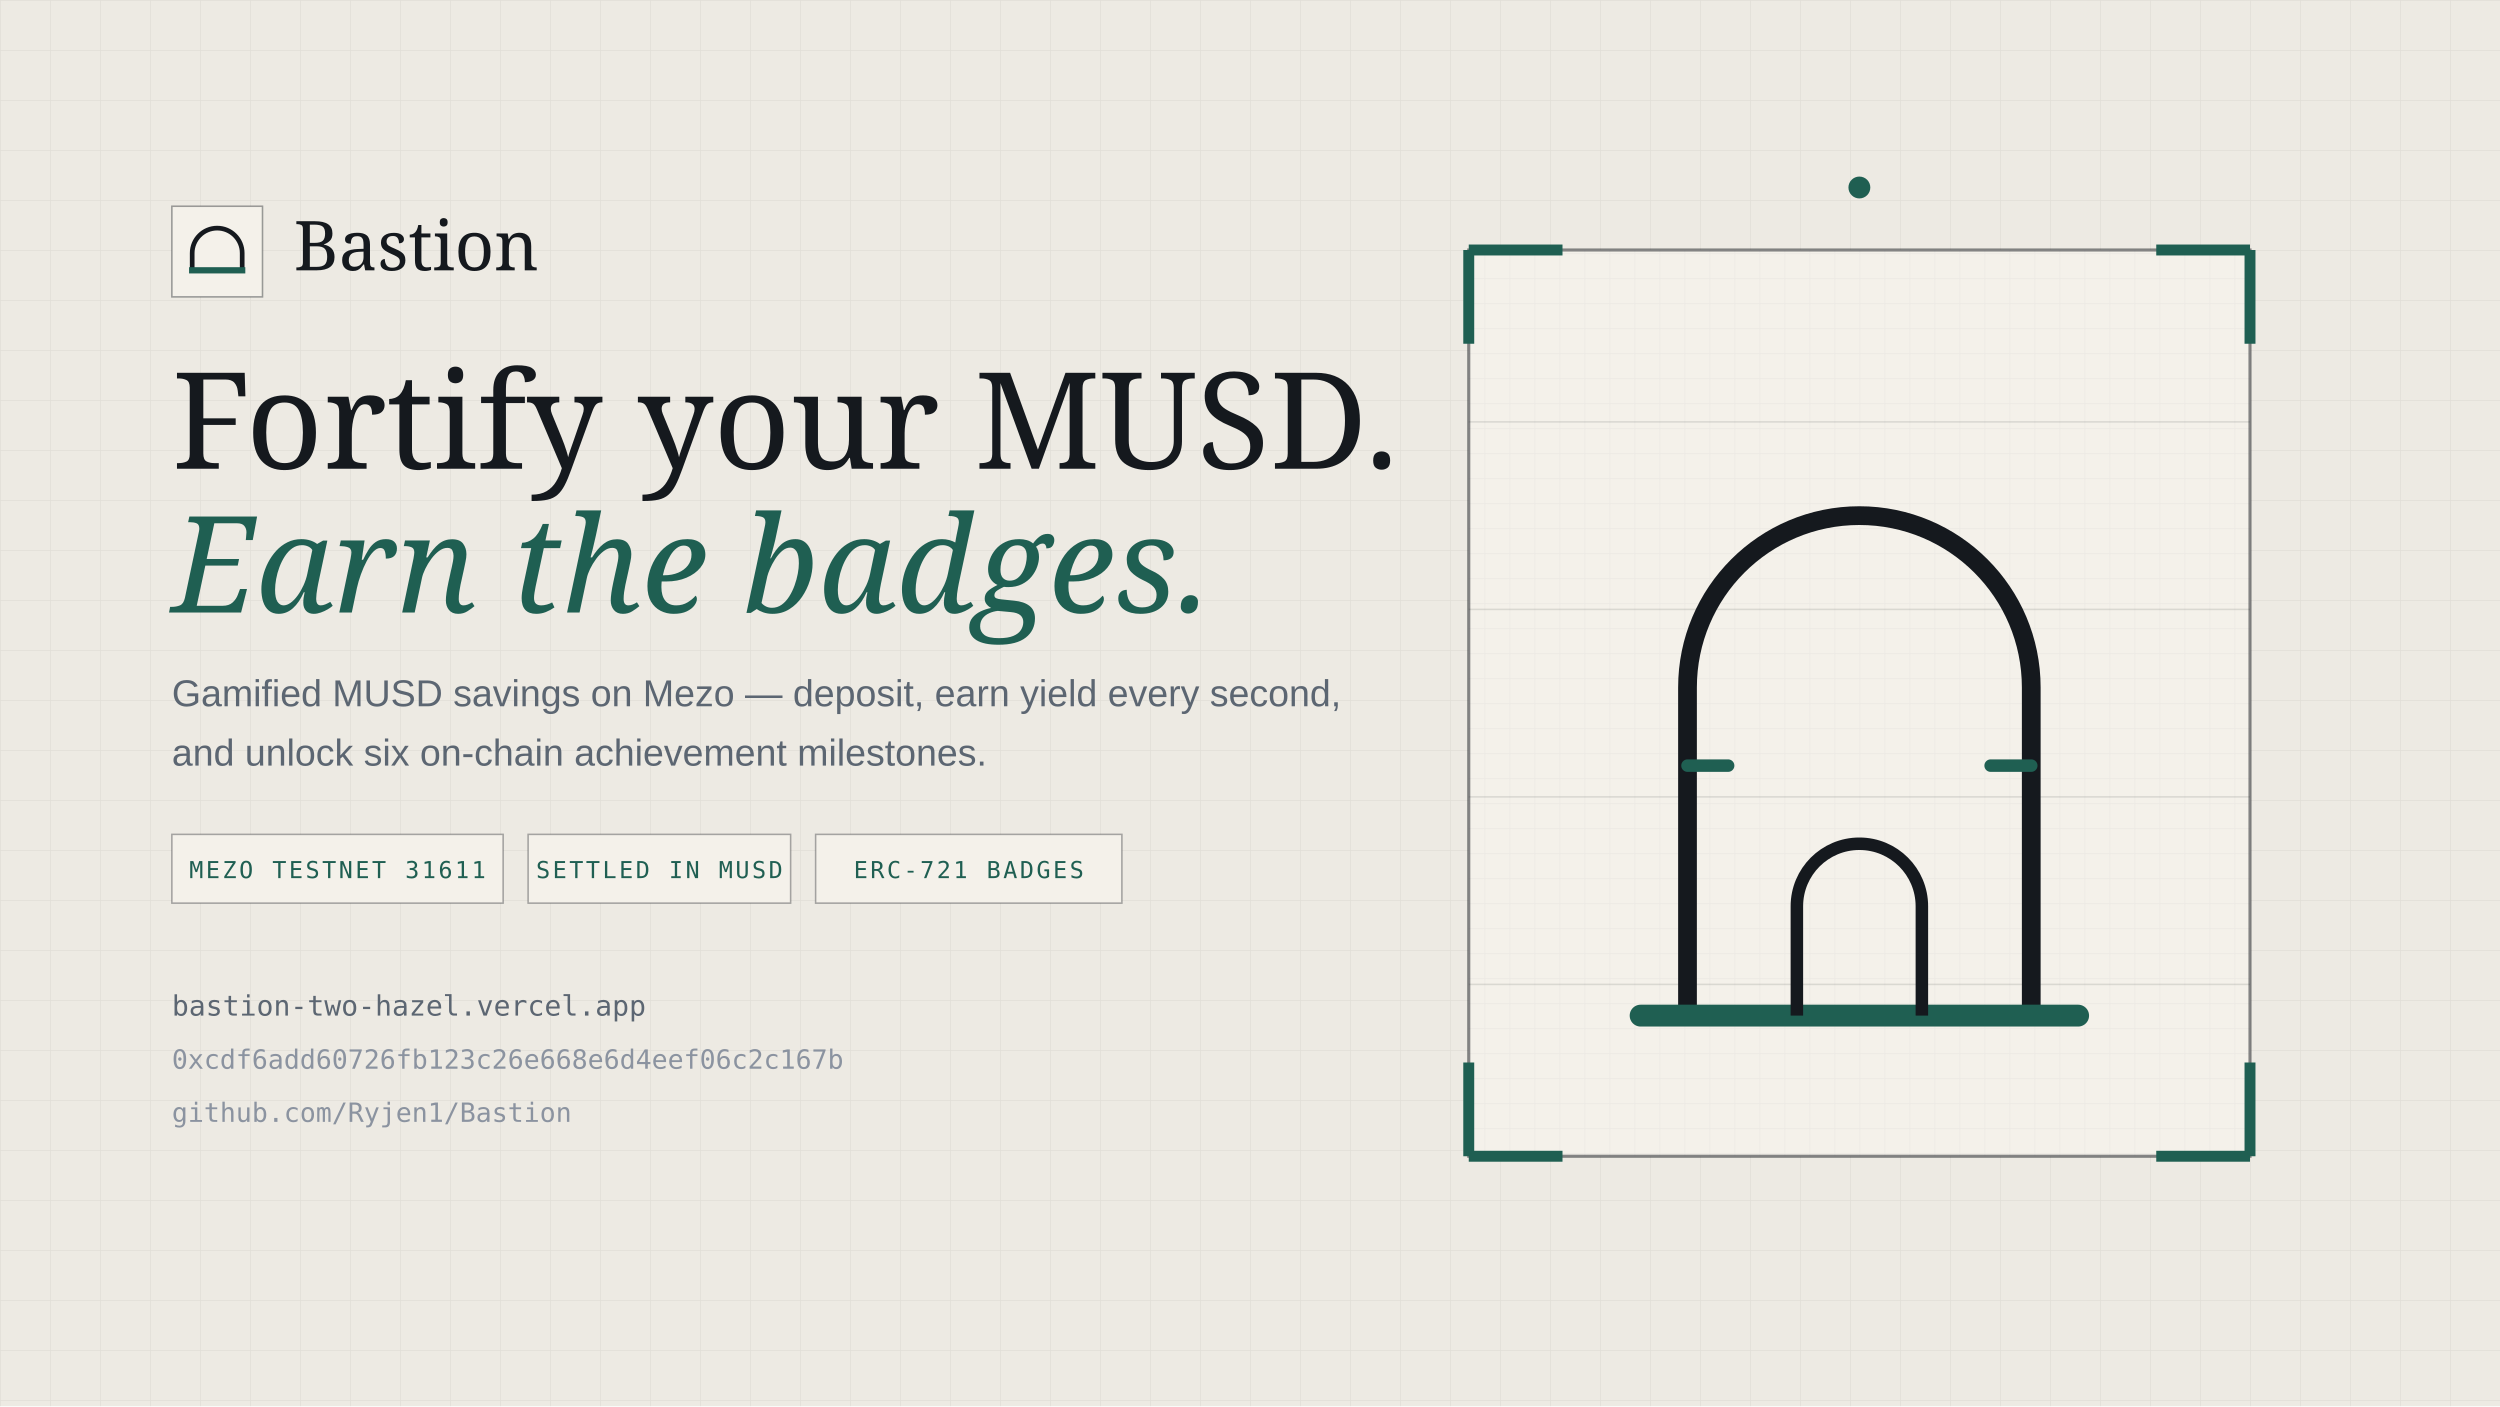
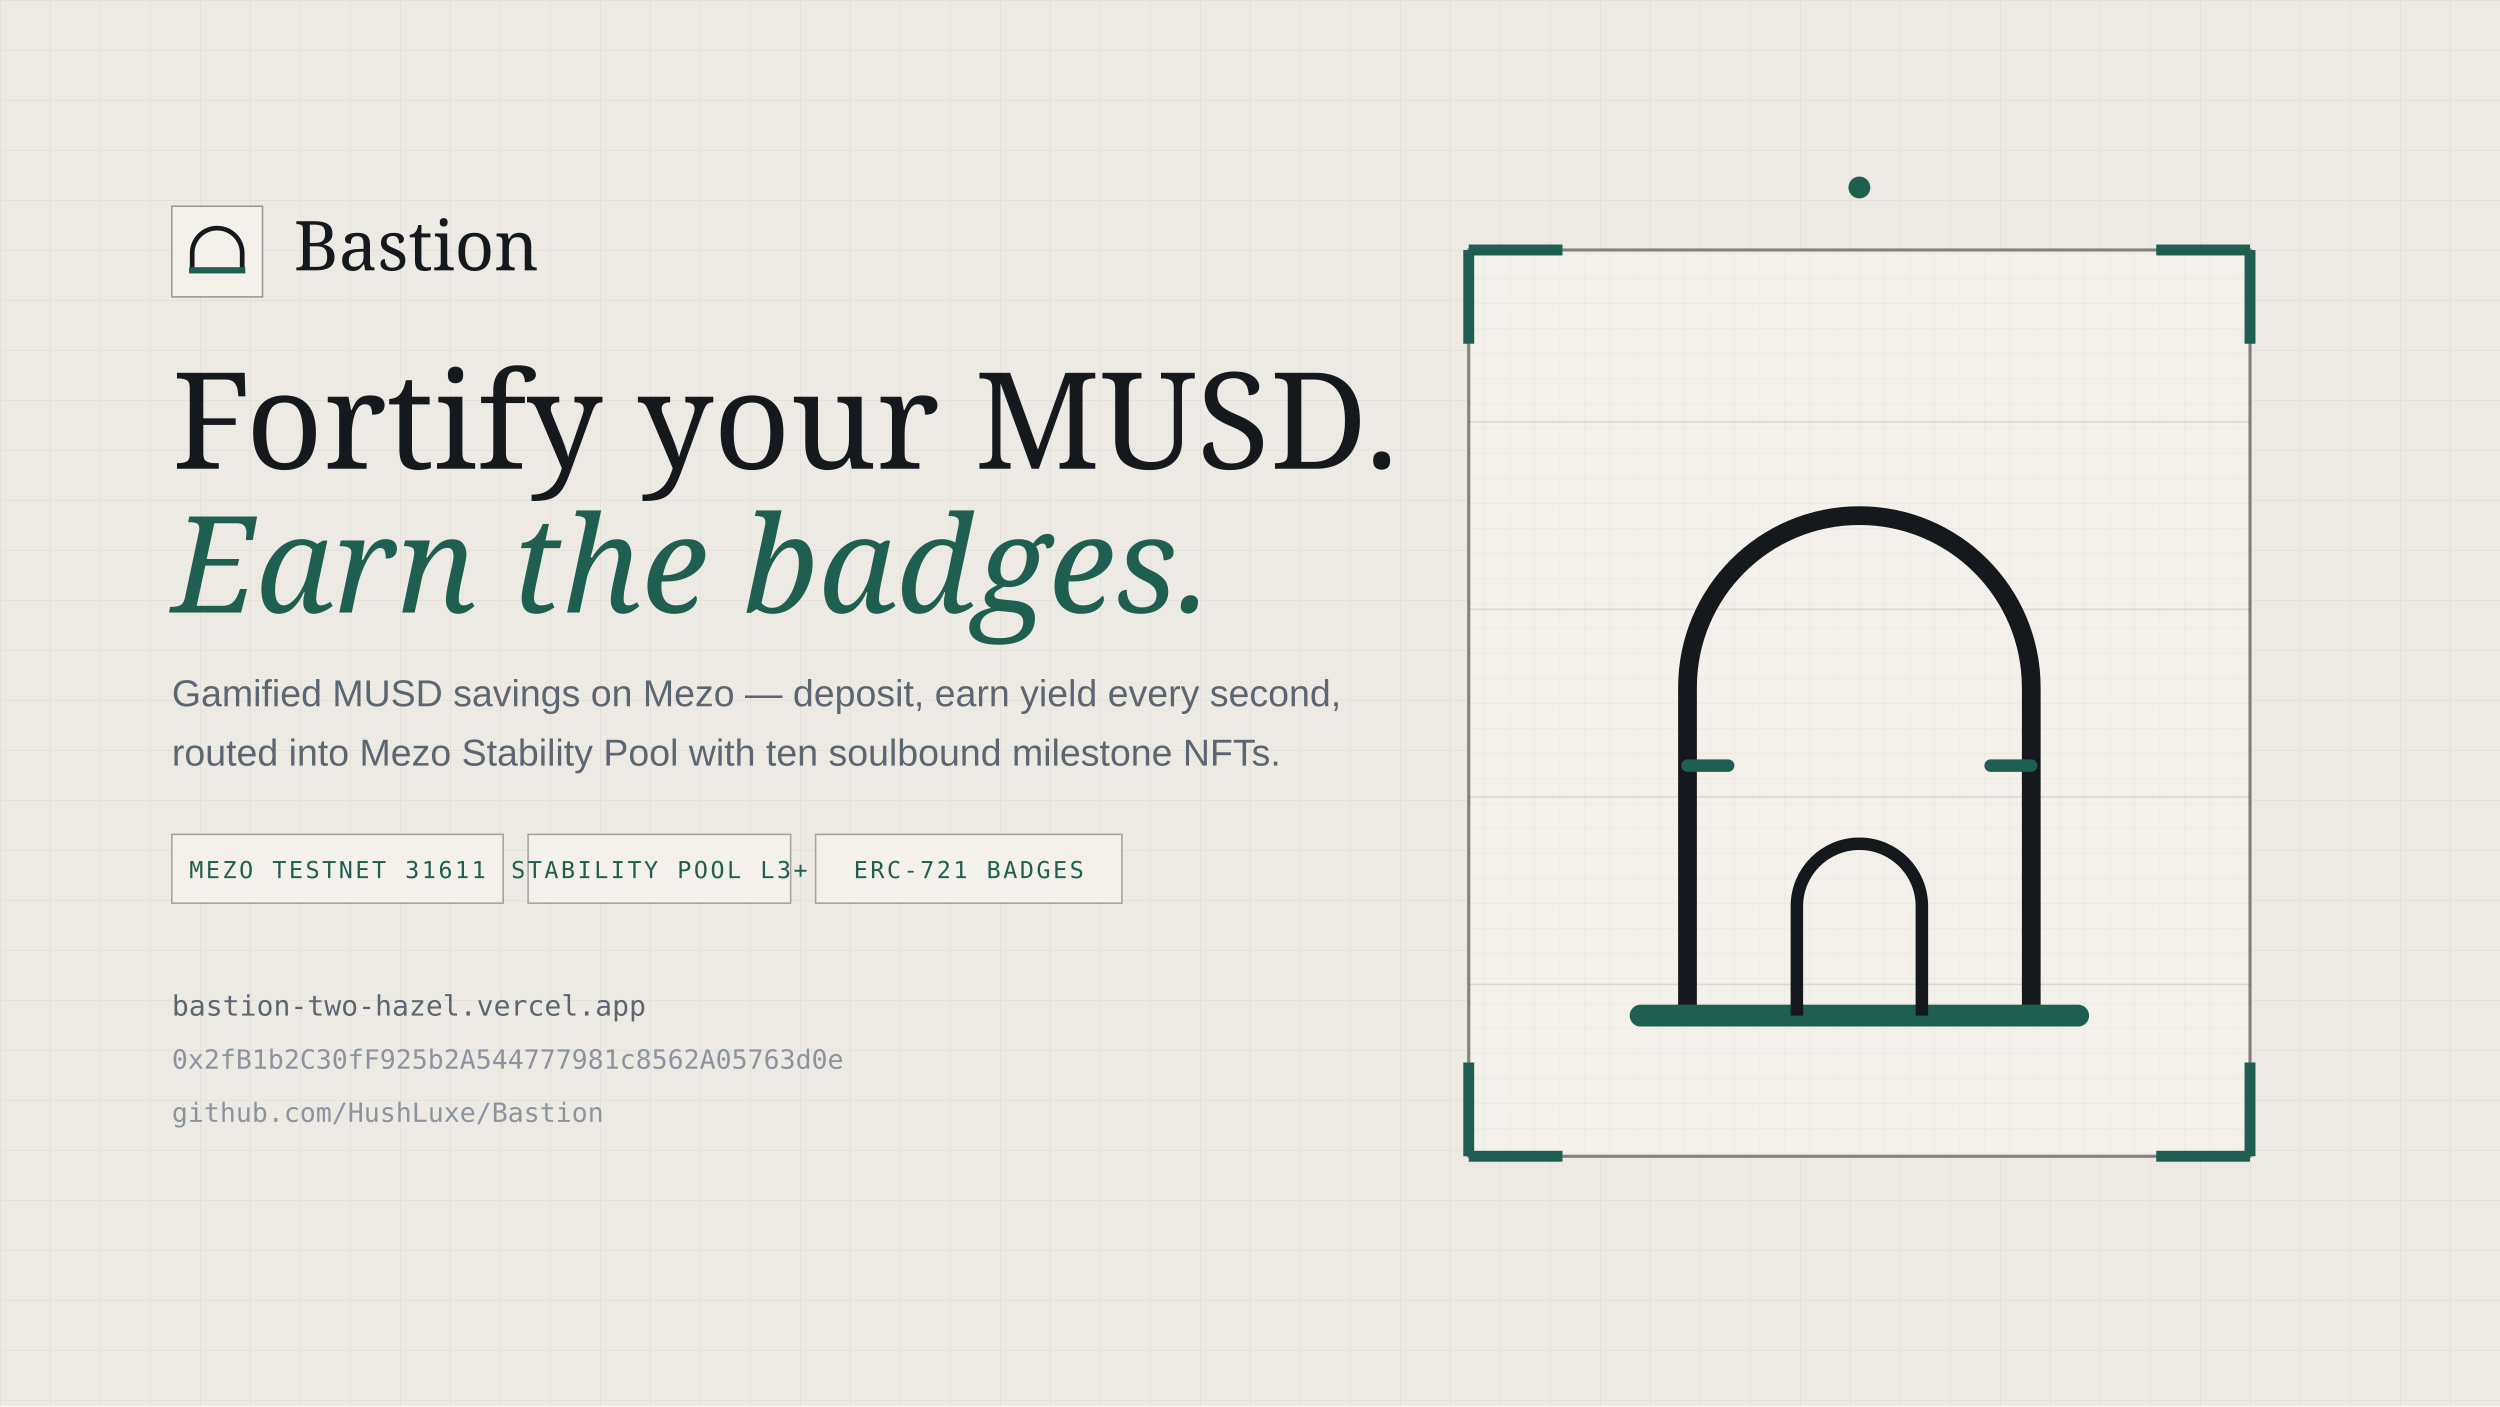
<svg xmlns="http://www.w3.org/2000/svg" viewBox="0 0 1600 900" width="1600" height="900" role="img" aria-label="Bastion — fortify your MUSD, earn the badges. Gamified MUSD savings on Mezo.">
  <defs>
    <pattern id="grid" width="32" height="32" patternUnits="userSpaceOnUse">
      <path d="M32 0H0V32" fill="none" stroke="#15191E" stroke-opacity="0.055" stroke-width="1" />
    </pattern>
    <pattern id="fine" width="16" height="16" patternUnits="userSpaceOnUse">
      <path d="M16 0H0V16" fill="none" stroke="#15191E" stroke-opacity="0.035" stroke-width="1" />
    </pattern>
  </defs>
  <rect width="1600" height="900" fill="#EDEAE3" />
  <rect width="1600" height="900" fill="url(#grid)" />
  <g transform="translate(1190 450)">
    <rect x="-250" y="-290" width="500" height="580" fill="#F4F1EA" stroke="#15191E" stroke-opacity="0.5" stroke-width="2" />
    <rect x="-250" y="-290" width="500" height="580" fill="url(#fine)" />
    <path d="M-250 -180h500M-250 -60h500M-250 60h500M-250 180h500" stroke="#15191E" stroke-opacity="0.12" />
    <path d="M-110 200v-210a110 110 0 0 1 220 0v210" fill="none" stroke="#15191E" stroke-width="12" />
    <path d="M-140 200h280" stroke="#1F5F52" stroke-width="14" stroke-linecap="round" />
    <path d="M-40 200v-70a40 40 0 0 1 80 0v70" fill="none" stroke="#15191E" stroke-width="8" />
    <path d="M-110 40h26M84 40h26" stroke="#1F5F52" stroke-width="8" stroke-linecap="round" />
    <path d="M-250 -290h60M-250 -290v60M250 -290h-60M250 -290v60M-250 290h60M-250 290v-60M250 290h-60M250 290v-60" fill="none" stroke="#1F5F52" stroke-width="7" />
    <circle cx="0" cy="-330" r="7" fill="#1F5F52" />
  </g>
  <g transform="translate(110 0)">
    <g transform="translate(0 132)">
      <rect width="58" height="58" fill="#F4F1EA" stroke="#15191E" stroke-opacity="0.4" />
      <path d="M13 41V30a16 16 0 0 1 32 0v11" fill="none" stroke="#15191E" stroke-width="3" />
      <path d="M11 41h36" stroke="#1F5F52" stroke-width="4" />
      <text x="78" y="41" font-family="Instrument Serif, Georgia, serif" font-size="44" fill="#15191E">Bastion</text>
    </g>
    <text x="0" y="300" font-family="Instrument Serif, Georgia, serif" font-size="86" fill="#15191E">Fortify your MUSD.</text>
    <text x="0" y="392" font-family="Instrument Serif, Georgia, serif" font-size="86" font-style="italic" fill="#1F5F52">Earn the badges.</text>
    <text x="0" y="452" font-family="IBM Plex Sans, Arial, sans-serif" font-size="24" fill="#5C6672">Gamified MUSD savings on Mezo — deposit, earn yield every second,</text>
-     <text x="0" y="490" font-family="IBM Plex Sans, Arial, sans-serif" font-size="24" fill="#5C6672">and unlock six on-chain achievement milestones.</text>
+     <text x="0" y="490" font-family="IBM Plex Sans, Arial, sans-serif" font-size="24" fill="#5C6672">routed into Mezo Stability Pool with ten soulbound milestone NFTs.</text>
    <g transform="translate(0 534)">
      <rect width="212" height="44" fill="#F4F1EA" stroke="#15191E" stroke-opacity="0.35" />
      <text x="106" y="28" text-anchor="middle" font-family="IBM Plex Mono, monospace" font-size="15" letter-spacing="1.6" fill="#1F5F52">MEZO TESTNET 31611</text>
      <rect x="228" width="168" height="44" fill="#F4F1EA" stroke="#15191E" stroke-opacity="0.35" />
-       <text x="312" y="28" text-anchor="middle" font-family="IBM Plex Mono, monospace" font-size="15" letter-spacing="1.6" fill="#1F5F52">SETTLED IN MUSD</text>
+       <text x="312" y="28" text-anchor="middle" font-family="IBM Plex Mono, monospace" font-size="15" letter-spacing="1.6" fill="#1F5F52">STABILITY POOL L3+</text>
      <rect x="412" width="196" height="44" fill="#F4F1EA" stroke="#15191E" stroke-opacity="0.35" />
      <text x="510" y="28" text-anchor="middle" font-family="IBM Plex Mono, monospace" font-size="15" letter-spacing="1.6" fill="#1F5F52">ERC-721 BADGES</text>
    </g>
    <text x="0" y="650" font-family="IBM Plex Mono, monospace" font-size="18" fill="#5C6672">bastion-two-hazel.vercel.app</text>
-     <text x="0" y="684" font-family="IBM Plex Mono, monospace" font-size="17" fill="#8B93A0">0xcdf6add60726fb123c26e668e6d4eef06c2c167b</text>
-     <text x="0" y="718" font-family="IBM Plex Mono, monospace" font-size="17" fill="#8B93A0">github.com/Ryjen1/Bastion</text>
+     <text x="0" y="684" font-family="IBM Plex Mono, monospace" font-size="17" fill="#8B93A0">0x2fB1b2C30fF925b2A544777981c8562A05763d0e</text>
+     <text x="0" y="718" font-family="IBM Plex Mono, monospace" font-size="17" fill="#8B93A0">github.com/HushLuxe/Bastion</text>
  </g>
</svg>
